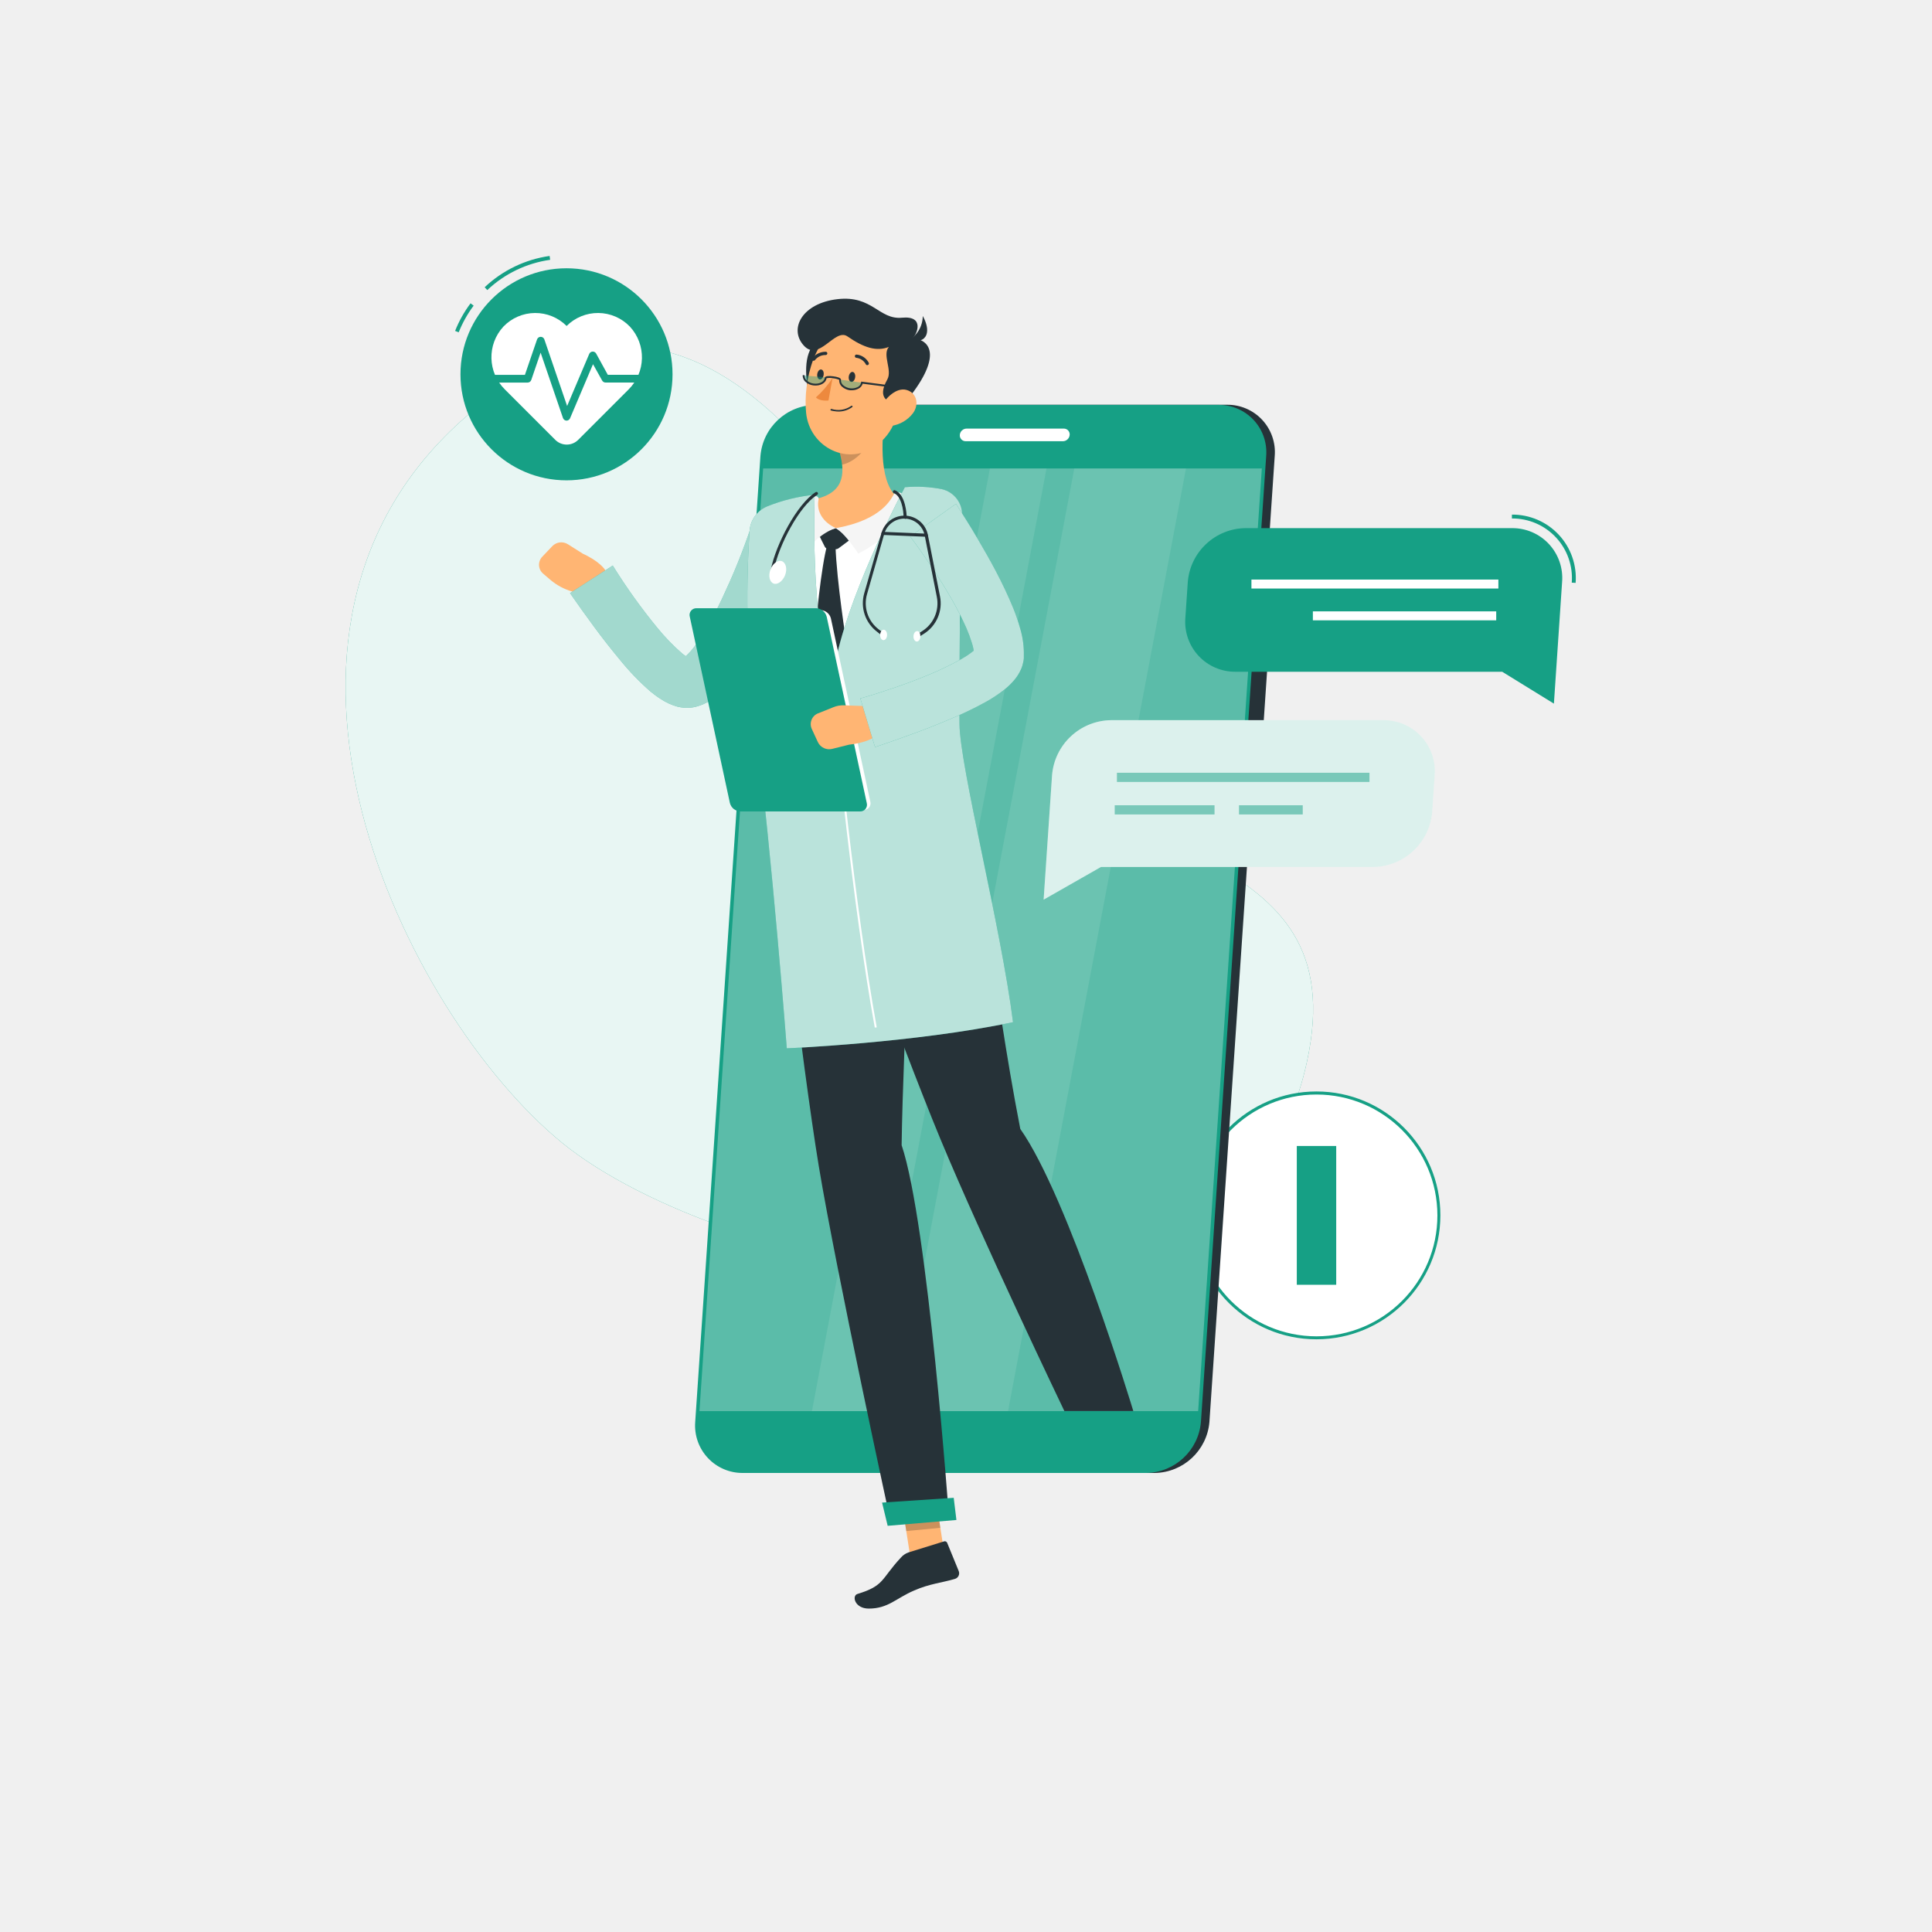
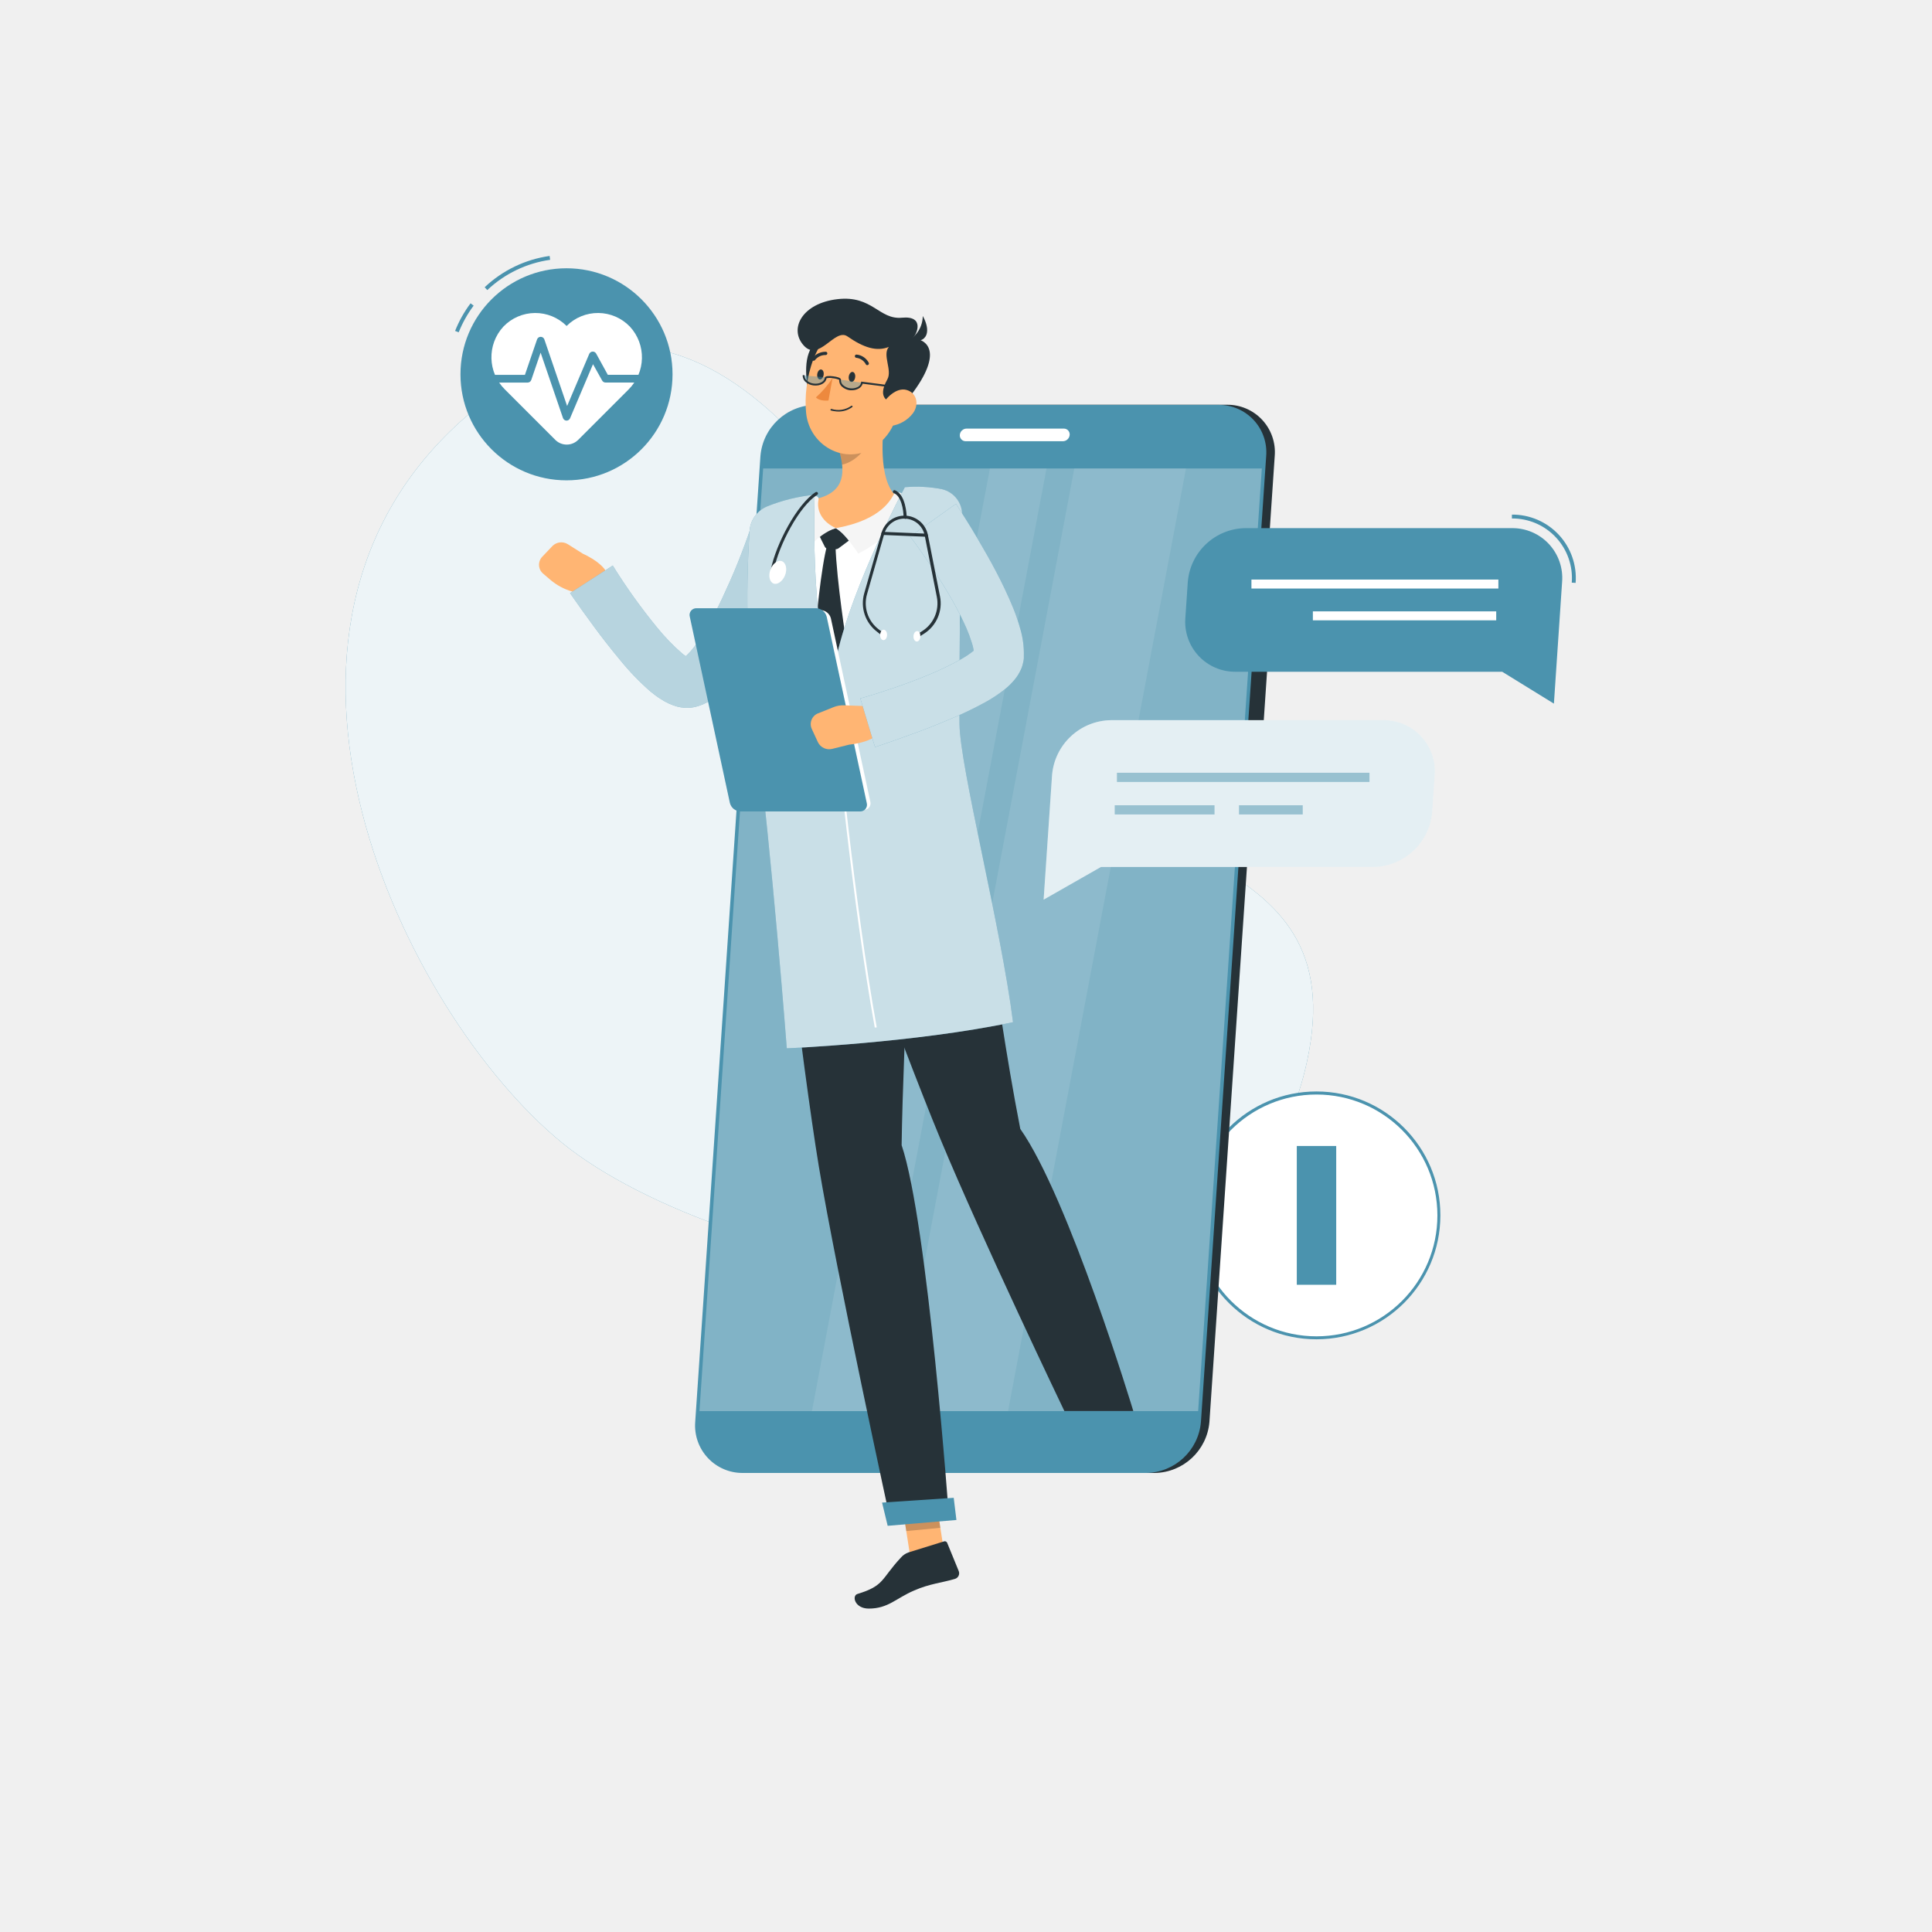
<svg xmlns="http://www.w3.org/2000/svg" class="animated" version="1.1" viewBox="0 0 500 500">
  <style>svg#freepik_stories-online-doctor:not(.animated) .animable {opacity: 0;}svg#freepik_stories-online-doctor.animated #freepik--cross-icon--inject-39 {animation: 1.5s Infinite  linear heartbeat;animation-delay: 0s;}svg#freepik_stories-online-doctor.animated #freepik--pulse-icon--inject-39 {animation: 1.5s Infinite  linear heartbeat;animation-delay: 0s;}svg#freepik_stories-online-doctor.animated #freepik--Character--inject-39 {animation: 1.5s Infinite  linear floating;animation-delay: 0s;}svg#freepik_stories-online-doctor.animated #freepik--Chat--inject-39 {animation: 1.5s Infinite  linear wind;animation-delay: 0s;}            @keyframes heartbeat {                0% {                    transform: scale(1);                }                10% {                    transform: scale(1.1);                }                30% {                    transform: scale(1);                }                40% {                    transform: scale(1);                }                50% {                    transform: scale(1.1);                }                60% {                    transform: scale(1);                }                100% {                    transform: scale(1);                }            }                    @keyframes floating {                0% {                    opacity: 1;                    transform: translateY(0px);                }                50% {                    transform: translateY(-10px);                }                100% {                    opacity: 1;                    transform: translateY(0px);                }            }                    @keyframes wind {                0% {                    transform: rotate( 0deg );                }                25% {                    transform: rotate( 1deg );                }                75% {                    transform: rotate( -1deg );                }            }        .animator-hidden { display: none; }</style>
  <g class="animable" style="transform-origin:214.64px 209.774px">
-     <path class="animable" d="m253.75 180.64c-28.19-40.82-68.42-129-133.07-72.88-64.17 55.77-16.05 154.59 24.79 188 41.28 33.69 174.23 64.24 192.75-20.91 12.78-58.57-53.32-49.12-84.47-94.21z" fill="#16A085" style="transform-origin:214.64px 209.774px" />
+     <path class="animable" d="m253.75 180.64c-28.19-40.82-68.42-129-133.07-72.88-64.17 55.77-16.05 154.59 24.79 188 41.28 33.69 174.23 64.24 192.75-20.91 12.78-58.57-53.32-49.12-84.47-94.21z" fill="#4b93ae" style="transform-origin:214.64px 209.774px" />
    <path class="animable" d="m253.75 180.64c-28.19-40.82-68.42-129-133.07-72.88-64.17 55.77-16.05 154.59 24.79 188 41.28 33.69 174.23 64.24 192.75-20.91 12.78-58.57-53.32-49.12-84.47-94.21z" fill="#fff" opacity=".9" style="transform-origin:214.64px 209.774px" />
  </g>
  <g class="animable animator-hidden" style="transform-origin:250px 416.24px">
    <ellipse class="animable" cx="250" cy="416.24" rx="193.89" ry="11.32" fill="#f5f5f5" style="transform-origin:250px 416.24px" />
  </g>
  <g class="animable" style="transform-origin:340.7px 314.54px">
    <circle class="animable" cx="340.71" cy="314.54" r="31.68" fill="#fff" style="transform-origin:340.71px 314.54px" />
-     <path class="animable" d="m340.71 346.61a32.07 32.07 0 1 1 32.06-32.07 32.1 32.1 0 0 1-32.06 32.07zm0-63.35a31.29 31.29 0 1 0 31.29 31.28 31.31 31.31 0 0 0-31.29-31.28z" fill="#16A085" style="transform-origin:340.7px 314.54px" />
-     <rect class="animable" x="335.61" y="296.58" width="10.2" height="35.92" fill="#16A085" style="transform-origin:340.71px 314.54px" />
-     <rect class="animable" x="335.61" y="296.58" width="10.2" height="35.92" fill="#16A085" style="transform-origin:340.71px 314.54px;transform:rotate(90deg)" />
+     <path class="animable" d="m340.71 346.61a32.07 32.07 0 1 1 32.06-32.07 32.1 32.1 0 0 1-32.06 32.07zm0-63.35a31.29 31.29 0 1 0 31.29 31.28 31.31 31.31 0 0 0-31.29-31.28z" fill="#4b93ae" style="transform-origin:340.7px 314.54px" />
+     <rect class="animable" x="335.61" y="296.58" width="10.2" height="35.92" fill="#4b93ae" style="transform-origin:340.71px 314.54px" />
+     <rect class="animable" x="335.61" y="296.58" width="10.2" height="35.92" fill="#4b93ae" style="transform-origin:340.71px 314.54px;transform:rotate(90deg)" />
  </g>
  <g class="animable" style="transform-origin:145.915px 95.275px">
-     <path class="animable" d="m126.11 75.07-0.68-0.73a30.75 30.75 0 0 1 16.81-8.1l0.14 1a29.74 29.74 0 0 0-16.27 7.83z" fill="#16A085" style="transform-origin:133.905px 70.655px" />
-     <path class="animable" d="M118.71,86l-.93-.36a30.77,30.77,0,0,1,4-7.14l.8.6A30.24,30.24,0,0,0,118.71,86Z" fill="#16A085" style="transform-origin:120.18px 82.25px" />
-     <circle class="animable" cx="146.61" cy="96.87" r="27.44" fill="#16A085" style="transform-origin:146.61px 96.87px" />
+     <path class="animable" d="m126.11 75.07-0.68-0.73a30.75 30.75 0 0 1 16.81-8.1l0.14 1a29.74 29.74 0 0 0-16.27 7.83z" fill="#4b93ae" style="transform-origin:133.905px 70.655px" />
+     <path class="animable" d="M118.71,86l-.93-.36a30.77,30.77,0,0,1,4-7.14l.8.6A30.24,30.24,0,0,0,118.71,86Z" fill="#4b93ae" style="transform-origin:120.18px 82.25px" />
+     <circle class="animable" cx="146.61" cy="96.87" r="27.44" fill="#4b93ae" style="transform-origin:146.61px 96.87px" />
    <path class="animable" d="M163,84.51a11.46,11.46,0,0,0-16.36-.15,11.45,11.45,0,0,0-16.35.15,11.71,11.71,0,0,0,.41,16.32l13,13a4.2,4.2,0,0,0,5.94,0l13-13A11.71,11.71,0,0,0,163,84.51Z" fill="#fff" style="transform-origin:146.657px 98.03px" />
-     <path class="animable" d="M146.61,108.86h0a1,1,0,0,1-.91-.67l-5.79-16.93-2.42,7.08a1,1,0,0,1-.95.67h-9.69a1,1,0,0,1,0-2h9l3.14-9.17a1,1,0,0,1,1.89,0l5.89,17.23,5.72-13.47a1,1,0,0,1,.86-.61,1,1,0,0,1,.93.51L157.3,97h9.11a1,1,0,0,1,0,2h-9.69a1,1,0,0,1-.88-.51l-2.37-4.24-5.94,14A1,1,0,0,1,146.61,108.86Z" fill="#16A085" style="transform-origin:146.63px 98.013px" />
+     <path class="animable" d="M146.61,108.86h0a1,1,0,0,1-.91-.67l-5.79-16.93-2.42,7.08a1,1,0,0,1-.95.67h-9.69a1,1,0,0,1,0-2h9l3.14-9.17a1,1,0,0,1,1.89,0l5.89,17.23,5.72-13.47a1,1,0,0,1,.86-.61,1,1,0,0,1,.93.51L157.3,97h9.11a1,1,0,0,1,0,2h-9.69a1,1,0,0,1-.88-.51l-2.37-4.24-5.94,14A1,1,0,0,1,146.61,108.86Z" fill="#4b93ae" style="transform-origin:146.63px 98.013px" />
  </g>
  <g class="animable" style="transform-origin:234.719px 246.802px">
    <path class="animable" d="M298.86,381.2H194.49A12.26,12.26,0,0,1,182.13,368L199,118a14.44,14.44,0,0,1,14.15-13.25H317.54A12.26,12.26,0,0,1,329.9,118L313,368A14.43,14.43,0,0,1,298.86,381.2Z" fill="#263238" style="transform-origin:256.017px 242.975px" />
    <path class="animable" d="m322 206.56h-2.63a3.42 3.42 0 0 1-3.45-3.7l3.23-47.79a4 4 0 0 1 3.95-3.7h2.63a3.42 3.42 0 0 1 3.45 3.7l-3.23 47.79a4 4 0 0 1-3.95 3.7z" fill="#263238" style="transform-origin:322.55px 178.965px" />
-     <path class="animable" d="m197.48 174.68h-2.62a2.8 2.8 0 0 1-2.83-3l1.17-17.26a3.3 3.3 0 0 1 3.23-3h2.63a2.81 2.81 0 0 1 2.82 3l-1.17 17.26a3.29 3.29 0 0 1-3.23 3z" fill="#16A085" style="transform-origin:196.955px 163.05px" />
-     <path class="animable" d="m195.4 205.5h-2.63a2.8 2.8 0 0 1-2.82-3l1.17-17.26a3.3 3.3 0 0 1 3.23-3h2.65a2.81 2.81 0 0 1 2.82 3l-1.17 17.26a3.29 3.29 0 0 1-3.25 3z" fill="#16A085" style="transform-origin:194.885px 193.87px" />
-     <path class="animable" d="M296.65,381.2H192.28A12.26,12.26,0,0,1,179.92,368L196.8,118A14.44,14.44,0,0,1,211,104.79H315.33A12.26,12.26,0,0,1,327.69,118L310.8,368A14.43,14.43,0,0,1,296.65,381.2Z" fill="#16A085" style="transform-origin:253.805px 242.995px" />
+     <path class="animable" d="m197.48 174.68h-2.62a2.8 2.8 0 0 1-2.83-3l1.17-17.26a3.3 3.3 0 0 1 3.23-3h2.63a2.81 2.81 0 0 1 2.82 3l-1.17 17.26a3.29 3.29 0 0 1-3.23 3z" fill="#4b93ae" style="transform-origin:196.955px 163.05px" />
+     <path class="animable" d="m195.4 205.5h-2.63a2.8 2.8 0 0 1-2.82-3l1.17-17.26a3.3 3.3 0 0 1 3.23-3h2.65a2.81 2.81 0 0 1 2.82 3l-1.17 17.26a3.29 3.29 0 0 1-3.25 3z" fill="#4b93ae" style="transform-origin:194.885px 193.87px" />
+     <path class="animable" d="M296.65,381.2H192.28A12.26,12.26,0,0,1,179.92,368L196.8,118A14.44,14.44,0,0,1,211,104.79H315.33A12.26,12.26,0,0,1,327.69,118L310.8,368A14.43,14.43,0,0,1,296.65,381.2Z" fill="#4b93ae" style="transform-origin:253.805px 242.995px" />
    <polygon class="animable" points="181.02 365.2 197.5 121.24 326.56 121.24 310.08 365.2" fill="#fff" opacity=".3" style="transform-origin:253.79px 243.22px" />
    <polygon class="animable" points="231.97 365.2 278.03 121.24 306.94 121.24 260.88 365.2" fill="#fff" opacity=".1" style="transform-origin:269.455px 243.22px" />
    <polygon class="animable" points="210.13 365.2 256.19 121.24 270.84 121.24 224.78 365.2" fill="#fff" opacity=".1" style="transform-origin:240.485px 243.22px" />
    <path class="animable" d="m250.14 110.92h25.17a1.5 1.5 0 0 1 1.52 1.63 1.78 1.78 0 0 1-1.74 1.64h-25.17a1.51 1.51 0 0 1-1.52-1.64 1.77 1.77 0 0 1 1.74-1.63z" fill="#fff" style="transform-origin:262.615px 112.555px" />
    <polygon class="animable" points="244.9 405.25 236.08 406.09 232.9 385.74 241.72 384.89" fill="#ffb573" style="transform-origin:238.9px 395.49px" />
    <path class="animable" d="M235.07,401.78l9.24-2.87a.65.65,0,0,1,.82.38l3,7.33a1.52,1.52,0,0,1-1,2c-3.34,1-6.52,1.23-10.55,3-4.71,2-6.68,4.68-11.75,4.68-3.63,0-4.45-3.33-2.91-3.79,7-2.12,6.08-3.86,11.16-9.33A4.68,4.68,0,0,1,235.07,401.78Z" fill="#263238" style="transform-origin:234.705px 407.587px" />
    <polygon class="animable" points="232.9 385.74 234.54 396.24 243.37 395.39 241.73 384.89" opacity=".2" style="transform-origin:238.135px 390.565px" />
    <path class="animable" d="m239.28 128.6c-11.57-1.36-23.08-0.45-34.63 1.79a9.23 9.23 0 0 0-7.41 8c-1.25 11.06-2.68 35.85 2.9 72.83l47.28-4c0.09-6.71-4.68-37.28-0.74-69a8.47 8.47 0 0 0-7.4-9.62z" fill="#fff" style="transform-origin:221.76px 169.59px" />
    <path class="animable" d="M211.75,138.08l1.69,3.38a1,1,0,0,0,.89.58l1.83.1a1.42,1.42,0,0,0,.91-.28l3.15-2.35-3.89-2.83Z" fill="#263238" style="transform-origin:215.985px 139.411px" />
    <path class="animable" d="m216.22 141.17a3.08 3.08 0 0 0-2.13-0.17c-1.49 5.25-3.12 20.32-3.29 27 4.52 13.17 6 14.5 6 14.5l2.29-15.85s-2.57-16.21-2.87-25.48z" fill="#263238" style="transform-origin:214.945px 161.692px" />
    <path class="animable" d="m229.27 105.8c-1.08 6.52-2 18.43 2.68 22.64-3.43 3.6-7.92 7.77-15.62 8.24s-6.51-4.86-4.56-7.71c7.19-1.92 6.84-7.28 5.43-12.29z" fill="#ffb573" style="transform-origin:221.132px 121.255px" />
    <path class="animable" d="M233.91,127.87a9.6,9.6,0,0,0-1.69-.55.67.67,0,0,0-.75.31c-.74,1.26-3,6.89-15.14,9.05,2,1.18,4.65,4.84,5.79,6.6,3.64-1.89,13.11-7.54,12.21-14.85A.74.74,0,0,0,233.91,127.87Z" fill="#f5f5f5" style="transform-origin:225.36px 135.289px" />
    <path class="animable" d="m211.84 129.27a0.7 0.7 0 0 0-0.82-0.84 9.39 9.39 0 0 0-1.24 0.33 1 1 0 0 0-0.26 0.15c-0.93 0.86-6 8.18-1.25 14.1 1-1.61 4.45-5.26 8.06-6.33-3.42-1.54-5.1-4.41-4.49-7.41z" fill="#f5f5f5" style="transform-origin:211.299px 135.713px" />
    <path class="animable" d="m224.35 110.24-7.14 6.44a20.62 20.62 0 0 1 0.72 3.56c2.76-0.47 6.47-3.6 6.67-6.5a9.48 9.48 0 0 0-0.25-3.5z" opacity=".2" style="transform-origin:220.936px 115.24px" />
    <path class="animable" d="m214.81 86.09c-6.16 2.41-6.56 7.47-6 13s6.58 1.87 7.92-1.59 6.61-14.75-1.92-11.41z" fill="#263238" style="transform-origin:214.098px 93.704px" />
    <path class="animable" d="M234.46,97.12c-1.71,8.71-2.28,13.88-7.26,17.89-7.51,6-17.68.82-18.58-8.16-.81-8.09,2.12-21,11.09-23.52A11.72,11.72,0,0,1,234.46,97.12Z" fill="#ffb573" style="transform-origin:221.616px 100.222px" />
    <path class="animable" d="m234.1 104.33c-7.33 0.39-5.78-3.77-4.45-6.16s-1.38-6.34 0.39-8.39c-3.16 1.26-6.49 0.22-10.72-2.72-3.28-2.29-7.39 6.86-11.39 2.27-3.78-4.33-0.27-10.86 8.81-11.91s10.73 5.37 16.69 4.8 3.89 4.34 2.72 5.34c5 0.33 7.73 5.11-2.05 16.77z" fill="#263238" style="transform-origin:223.549px 90.83px" />
    <path class="animable" d="m235 88.17a7.34 7.34 0 0 0 3.81-6.39c1.98 3.47 1.77 7.41-3.81 6.39z" fill="#263238" style="transform-origin:237.474px 85.057px" />
    <path class="animable" d="M216,106.42a6,6,0,0,0,4.58-1.08.2.2,0,0,0,0-.29.21.21,0,0,0-.29,0,5.77,5.77,0,0,1-5.09.79.23.23,0,0,0-.27.14.21.21,0,0,0,.14.26A5.29,5.29,0,0,0,216,106.42Z" fill="#263238" style="transform-origin:217.782px 105.75px" />
    <path class="animable" d="m236.23 107a8.52 8.52 0 0 1-5.59 3.22c-2.91 0.38-3.88-2.33-2.66-4.86 1.11-2.28 4-5.22 6.68-4.43s3.25 3.87 1.57 6.07z" fill="#ffb573" style="transform-origin:232.321px 105.527px" />
    <path class="animable" d="m233.34 296.37c0.35-26.11 3.69-88.3 3.69-88.3l-36.86 3.11s7.33 64.09 11.75 90.73c4.6 27.69 18.71 92.56 18.71 92.56l15-1.28s-5.48-76.63-12.29-96.82z" fill="#263238" style="transform-origin:222.9px 301.27px" />
-     <polygon class="animable" points="229.73 394.88 247.52 393.37 246.82 387.63 228.28 388.87" fill="#16A085" style="transform-origin:237.9px 391.255px" />
+     <polygon class="animable" points="229.73 394.88 247.52 393.37 246.82 387.63 228.28 388.87" fill="#4b93ae" style="transform-origin:237.9px 391.255px" />
    <path class="animable" d="M221.32,97.64c-.09.71-.55,1.25-1,1.2s-.76-.67-.66-1.39.55-1.25,1-1.2S221.42,96.93,221.32,97.64Z" fill="#263238" style="transform-origin:220.49px 97.545px" />
    <path class="animable" d="M213.16,97c-.09.72-.55,1.25-1,1.2s-.76-.67-.66-1.38.55-1.25,1-1.2S213.26,96.25,213.16,97Z" fill="#263238" style="transform-origin:212.33px 96.91px" />
    <path class="animable" d="M215.46,97.84a24.82,24.82,0,0,1-4.3,5c1.06,1.11,3.25.81,3.25.81Z" fill="#ed893e" style="transform-origin:213.31px 100.763px" />
-     <path class="animable" d="M208,97.18c-.15,1.14,1,2.09,2.59,2.29s3.06-.67,3.2-1.81" fill="#16A085" opacity=".4" style="transform-origin:210.888px 98.339px" />
-     <path class="animable" d="M217.45,98.24c-.22,1.13.89,2.15,2.45,2.45s3.09-.5,3.3-1.62" fill="#16A085" opacity=".4" style="transform-origin:220.311px 99.497px" />
+     <path class="animable" d="M208,97.18c-.15,1.14,1,2.09,2.59,2.29s3.06-.67,3.2-1.81" fill="#4b93ae" opacity=".4" style="transform-origin:210.888px 98.339px" />
+     <path class="animable" d="M217.45,98.24c-.22,1.13.89,2.15,2.45,2.45s3.09-.5,3.3-1.62" fill="#4b93ae" opacity=".4" style="transform-origin:220.311px 99.497px" />
    <path class="animable" d="M220.52,101a4.89,4.89,0,0,1-.54,0,3.8,3.8,0,0,1-2.07-.93,2.08,2.08,0,0,1-.72-1.77,5,5,0,0,0-1.6-.4,3.49,3.49,0,0,0-1.69,0c-.14,1.22-1.66,2.06-3.36,1.85a3.72,3.72,0,0,1-2.07-.92,2.1,2.1,0,0,1-.72-1.77l.48.06a1.61,1.61,0,0,0,.57,1.36,3.24,3.24,0,0,0,1.8.79c1.44.19,2.72-.48,2.85-1.48.07-.56,1.23-.52,2.19-.4s2.1.39,2,.94a1.6,1.6,0,0,0,.57,1.36,3.44,3.44,0,0,0,3.75.48,1.6,1.6,0,0,0,.9-1.17l0-.24,12.34,1.59-.06.48-11.88-1.53a2.15,2.15,0,0,1-1.1,1.29A3.53,3.53,0,0,1,220.52,101Z" fill="#263238" style="transform-origin:221.471px 99.034px" />
    <path class="animable" d="M224.46,94.5a.36.36,0,0,0,.2-.06.43.43,0,0,0,.16-.58,4,4,0,0,0-3.14-2.1.43.43,0,0,0-.45.4.42.42,0,0,0,.39.44h0a3.21,3.21,0,0,1,2.47,1.7A.41.41,0,0,0,224.46,94.5Z" fill="#263238" style="transform-origin:223.052px 93.13px" />
    <path class="animable" d="M210.52,93.37a.43.43,0,0,0,.37-.15,3.41,3.41,0,0,1,2.76-1.34.42.42,0,0,0,.46-.38.41.41,0,0,0-.36-.46,4.3,4.3,0,0,0-3.5,1.65.42.42,0,0,0,.05.59A.51.51,0,0,0,210.52,93.37Z" fill="#263238" style="transform-origin:212.133px 92.205px" />
    <path class="animable" d="m264.05 292.16c-7.65-39.32-9.37-70.07-16.63-85l-35.71 4s21.27 58.59 31.66 83.6c10.79 26 32.09 70.42 32.09 70.42h17.84s-16.65-55.11-29.25-73.02z" fill="#263238" style="transform-origin:252.505px 286.17px" />
    <path class="animable" d="m150.86 143.31-3.86-2.44a3.22 3.22 0 0 0-4.06 0.47l-2.62 2.76a3 3 0 0 0 0.26 4.37l1.87 1.6a15.25 15.25 0 0 0 5.57 3l5.65 1.67 3.71-4c1.13-4.17-6.52-7.43-6.52-7.43z" fill="#ffb573" style="transform-origin:148.496px 147.548px" />
-     <path class="animable" d="M208,141.44c-1.4,3.42-2.77,6.6-4.26,9.85s-3,6.46-4.67,9.65-3.45,6.36-5.47,9.54c-1,1.58-2.11,3.16-3.37,4.75a30.34,30.34,0,0,1-4.6,4.77,16.51,16.51,0,0,1-3.69,2.28c-.42.16-.81.32-1.27.46l-.7.19a8.35,8.35,0,0,1-1.07.19,10,10,0,0,1-3.64-.26,14.82,14.82,0,0,1-4.18-1.91,24,24,0,0,1-2.75-2,65.72,65.72,0,0,1-7.95-8.27c-2.33-2.8-4.53-5.61-6.64-8.48s-4.14-5.69-6.22-8.7l11.06-7.14a149.17,149.17,0,0,0,11.56,16.15,54.44,54.44,0,0,0,6.37,6.59,12.56,12.56,0,0,0,1.41,1c.37.25.74.35.48.26a2.56,2.56,0,0,0-1.08-.06,2.38,2.38,0,0,0-.43.08h-.08c-.05,0-.05,0-.06,0a6.05,6.05,0,0,0,.65-.49,18.45,18.45,0,0,0,2.47-2.74c.85-1.14,1.7-2.42,2.51-3.75a91.72,91.72,0,0,0,4.52-8.54c1.4-3,2.75-6,4-9.12s2.44-6.29,3.45-9.32Z" fill="#16A085" style="transform-origin:177.76px 159.801px" />
+     <path class="animable" d="M208,141.44c-1.4,3.42-2.77,6.6-4.26,9.85s-3,6.46-4.67,9.65-3.45,6.36-5.47,9.54c-1,1.58-2.11,3.16-3.37,4.75a30.34,30.34,0,0,1-4.6,4.77,16.51,16.51,0,0,1-3.69,2.28c-.42.16-.81.32-1.27.46l-.7.19a8.35,8.35,0,0,1-1.07.19,10,10,0,0,1-3.64-.26,14.82,14.82,0,0,1-4.18-1.91,24,24,0,0,1-2.75-2,65.72,65.72,0,0,1-7.95-8.27c-2.33-2.8-4.53-5.61-6.64-8.48s-4.14-5.69-6.22-8.7l11.06-7.14a149.17,149.17,0,0,0,11.56,16.15,54.44,54.44,0,0,0,6.37,6.59,12.56,12.56,0,0,0,1.41,1c.37.25.74.35.48.26a2.56,2.56,0,0,0-1.08-.06,2.38,2.38,0,0,0-.43.08h-.08c-.05,0-.05,0-.06,0a6.05,6.05,0,0,0,.65-.49,18.45,18.45,0,0,0,2.47-2.74c.85-1.14,1.7-2.42,2.51-3.75a91.72,91.72,0,0,0,4.52-8.54c1.4-3,2.75-6,4-9.12s2.44-6.29,3.45-9.32Z" fill="#4b93ae" style="transform-origin:177.76px 159.801px" />
    <g class="animable" opacity=".6" style="transform-origin:177.76px 159.801px">
      <path class="animable" d="M208,141.44c-1.4,3.42-2.77,6.6-4.26,9.85s-3,6.46-4.67,9.65-3.45,6.36-5.47,9.54c-1,1.58-2.11,3.16-3.37,4.75a30.34,30.34,0,0,1-4.6,4.77,16.51,16.51,0,0,1-3.69,2.28c-.42.16-.81.32-1.27.46l-.7.19a8.35,8.35,0,0,1-1.07.19,10,10,0,0,1-3.64-.26,14.82,14.82,0,0,1-4.18-1.91,24,24,0,0,1-2.75-2,65.72,65.72,0,0,1-7.95-8.27c-2.33-2.8-4.53-5.61-6.64-8.48s-4.14-5.69-6.22-8.7l11.06-7.14a149.17,149.17,0,0,0,11.56,16.15,54.44,54.44,0,0,0,6.37,6.59,12.56,12.56,0,0,0,1.41,1c.37.25.74.35.48.26a2.56,2.56,0,0,0-1.08-.06,2.38,2.38,0,0,0-.43.08h-.08c-.05,0-.05,0-.06,0a6.05,6.05,0,0,0,.65-.49,18.45,18.45,0,0,0,2.47-2.74c.85-1.14,1.7-2.42,2.51-3.75a91.72,91.72,0,0,0,4.52-8.54c1.4-3,2.75-6,4-9.12s2.44-6.29,3.45-9.32Z" fill="#fff" style="transform-origin:177.76px 159.801px" />
    </g>
-     <path class="animable" d="M234.18,126.09c-3.75,7-17.1,33.67-18.72,50.13-5.91-15-4.62-48.18-4.62-48.18a44.43,44.43,0,0,0-12.27,3A7.41,7.41,0,0,0,194,137.3a262.07,262.07,0,0,0,1.62,51.47c4.15,32.3,8,82.53,8,82.53s33.05-1.38,58.55-6.76c-3.11-24.69-13.75-66.07-13.85-77.15-.12-14.26.21-42.14.66-53.78a6.89,6.89,0,0,0-5.52-7.07A34.57,34.57,0,0,0,234.18,126.09Z" fill="#16A085" style="transform-origin:227.791px 198.631px" />
+     <path class="animable" d="M234.18,126.09c-3.75,7-17.1,33.67-18.72,50.13-5.91-15-4.62-48.18-4.62-48.18a44.43,44.43,0,0,0-12.27,3A7.41,7.41,0,0,0,194,137.3a262.07,262.07,0,0,0,1.62,51.47c4.15,32.3,8,82.53,8,82.53s33.05-1.38,58.55-6.76c-3.11-24.69-13.75-66.07-13.85-77.15-.12-14.26.21-42.14.66-53.78a6.89,6.89,0,0,0-5.52-7.07A34.57,34.57,0,0,0,234.18,126.09Z" fill="#4b93ae" style="transform-origin:227.791px 198.631px" />
    <path class="animable" d="M234.18,126.09c-3.75,7-17.1,33.67-18.72,50.13-5.91-15-4.62-48.18-4.62-48.18a44.43,44.43,0,0,0-12.27,3A7.41,7.41,0,0,0,194,137.3a262.07,262.07,0,0,0,1.62,51.47c4.15,32.3,8,82.53,8,82.53s33.05-1.38,58.55-6.76c-3.11-24.69-13.75-66.07-13.85-77.15-.12-14.26.21-42.15.66-53.79a6.78,6.78,0,0,0-5.21-7A34.31,34.31,0,0,0,234.18,126.09Z" fill="#fff" opacity=".7" style="transform-origin:227.791px 198.63px" />
    <path class="animable" d="m226.39 265.94c-5.74-31.67-10.29-78.14-10.66-83.73h0.51c0.37 5.59 4.93 52 10.66 83.67z" fill="#fff" style="transform-origin:221.315px 224.075px" />
    <path class="animable" d="m223.53 209.6h-30.48a2.85 2.85 0 0 1-2.64-2.17l-10.19-47.37a1.7 1.7 0 0 1 1.7-2.17h30.47a2.85 2.85 0 0 1 2.65 2.17l10.19 47.37a1.7 1.7 0 0 1-1.7 2.17z" fill="#fff" style="transform-origin:202.725px 183.745px" />
-     <path class="animable" d="m222.58 210h-31a2.91 2.91 0 0 1-2.69-2.21l-10.37-48.17a1.74 1.74 0 0 1 1.74-2.21h31a2.91 2.91 0 0 1 2.69 2.21l10.36 48.17a1.73 1.73 0 0 1-1.73 2.21z" fill="#16A085" style="transform-origin:201.417px 183.705px" />
+     <path class="animable" d="m222.58 210h-31a2.91 2.91 0 0 1-2.69-2.21l-10.37-48.17a1.74 1.74 0 0 1 1.74-2.21h31a2.91 2.91 0 0 1 2.69 2.21l10.36 48.17a1.73 1.73 0 0 1-1.73 2.21z" fill="#4b93ae" style="transform-origin:201.417px 183.705px" />
    <path class="animable" d="M226.13,182.82l-7.71-.29a6.61,6.61,0,0,0-2.71.48l-4,1.6a3,3,0,0,0-1.64,4l1.6,3.46a3.24,3.24,0,0,0,3.7,1.74l4.41-1.1s8.28-.66,8.58-5Z" fill="#ffb573" style="transform-origin:219.087px 188.216px" />
-     <path class="animable" d="M247.42,130.38c1.91,3,3.66,5.74,5.38,8.68s3.41,5.85,5,8.89,3.1,6.18,4.47,9.54a48.59,48.59,0,0,1,1.82,5.39,22.59,22.59,0,0,1,.88,6.87v.39a1.92,1.92,0,0,1,0,.2c0,.36-.1.72-.17,1.08s-.16.64-.26,1-.21.55-.32.83a11.17,11.17,0,0,1-1.46,2.42,17.45,17.45,0,0,1-2.77,2.76,36.41,36.41,0,0,1-5,3.31,95.27,95.27,0,0,1-9.52,4.54c-3.15,1.34-6.29,2.56-9.45,3.71s-6.27,2.26-9.56,3.36l-3.81-12.6c3-.82,6.06-1.83,9.05-2.85s6-2.16,8.84-3.35a77.92,77.92,0,0,0,8.14-3.93,23.49,23.49,0,0,0,3.17-2.11,3.81,3.81,0,0,0,.7-.69,1.07,1.07,0,0,0-.2.33c0,.09-.05.15-.1.26a2.37,2.37,0,0,0-.09.36,2.43,2.43,0,0,0-.08.47c0,.06,0,.07,0,.05v-.07a11.76,11.76,0,0,0-.55-2.79,36.08,36.08,0,0,0-1.42-3.85,78.1,78.1,0,0,0-4.14-8.07c-1.56-2.68-3.22-5.36-5-8s-3.6-5.27-5.43-7.67Z" fill="#16A085" style="transform-origin:243.814px 161.865px" />
+     <path class="animable" d="M247.42,130.38c1.91,3,3.66,5.74,5.38,8.68s3.41,5.85,5,8.89,3.1,6.18,4.47,9.54a48.59,48.59,0,0,1,1.82,5.39,22.59,22.59,0,0,1,.88,6.87v.39a1.92,1.92,0,0,1,0,.2c0,.36-.1.72-.17,1.08s-.16.64-.26,1-.21.55-.32.83a11.17,11.17,0,0,1-1.46,2.42,17.45,17.45,0,0,1-2.77,2.76,36.41,36.41,0,0,1-5,3.31,95.27,95.27,0,0,1-9.52,4.54c-3.15,1.34-6.29,2.56-9.45,3.71s-6.27,2.26-9.56,3.36l-3.81-12.6c3-.82,6.06-1.83,9.05-2.85s6-2.16,8.84-3.35a77.92,77.92,0,0,0,8.14-3.93,23.49,23.49,0,0,0,3.17-2.11,3.81,3.81,0,0,0,.7-.69,1.07,1.07,0,0,0-.2.33c0,.09-.05.15-.1.26a2.37,2.37,0,0,0-.09.36,2.43,2.43,0,0,0-.08.47c0,.06,0,.07,0,.05v-.07a11.76,11.76,0,0,0-.55-2.79,36.08,36.08,0,0,0-1.42-3.85,78.1,78.1,0,0,0-4.14-8.07c-1.56-2.68-3.22-5.36-5-8s-3.6-5.27-5.43-7.67Z" fill="#4b93ae" style="transform-origin:243.814px 161.865px" />
    <g class="animable" opacity=".7" style="transform-origin:243.814px 161.865px">
      <path class="animable" d="M247.42,130.38c1.91,3,3.66,5.74,5.38,8.68s3.41,5.85,5,8.89,3.1,6.18,4.47,9.54a48.59,48.59,0,0,1,1.82,5.39,22.59,22.59,0,0,1,.88,6.87v.39a1.92,1.92,0,0,1,0,.2c0,.36-.1.72-.17,1.08s-.16.64-.26,1-.21.55-.32.83a11.17,11.17,0,0,1-1.46,2.42,17.45,17.45,0,0,1-2.77,2.76,36.41,36.41,0,0,1-5,3.31,95.27,95.27,0,0,1-9.52,4.54c-3.15,1.34-6.29,2.56-9.45,3.71s-6.27,2.26-9.56,3.36l-3.81-12.6c3-.82,6.06-1.83,9.05-2.85s6-2.16,8.84-3.35a77.92,77.92,0,0,0,8.14-3.93,23.49,23.49,0,0,0,3.17-2.11,3.81,3.81,0,0,0,.7-.69,1.07,1.07,0,0,0-.2.33c0,.09-.05.15-.1.26a2.37,2.37,0,0,0-.09.36,2.43,2.43,0,0,0-.08.47c0,.06,0,.07,0,.05v-.07a11.76,11.76,0,0,0-.55-2.79,36.08,36.08,0,0,0-1.42-3.85,78.1,78.1,0,0,0-4.14-8.07c-1.56-2.68-3.22-5.36-5-8s-3.6-5.27-5.43-7.67Z" fill="#fff" style="transform-origin:243.814px 161.865px" />
    </g>
    <path class="animable" d="M237.3,165.08a.39.39,0,0,1-.33-.19.39.39,0,0,1,.12-.55l1.56-1a8.5,8.5,0,0,0,3.8-8.86l-3.14-15.9a5.38,5.38,0,0,0-10.46-.44l-4.45,15.59a8.47,8.47,0,0,0,3,9.14l1.48,1.12a.4.4,0,0,1,.07.56.39.39,0,0,1-.55.07L227,163.51a9.28,9.28,0,0,1-3.33-10l4.46-15.59a6.18,6.18,0,0,1,12,.5l3.14,15.91a9.28,9.28,0,0,1-4.15,9.68l-1.57,1A.33.33,0,0,1,237.3,165.08Z" fill="#263238" style="transform-origin:233.377px 149.265px" />
    <path class="animable" d="M239.7,138.91h0l-11.23-.47a.4.4,0,0,1-.38-.42.42.42,0,0,1,.42-.38l11.22.47a.4.4,0,0,1,.38.42A.39.39,0,0,1,239.7,138.91Z" fill="#263238" style="transform-origin:234.1px 138.275px" />
    <path class="animable" d="M234.24,134.25a.41.41,0,0,1-.4-.39c0-2-.62-5.47-2.49-6.23a.4.4,0,1,1,.3-.74c2.77,1.14,3,6.36,3,7a.41.41,0,0,1-.39.41Z" fill="#263238" style="transform-origin:232.864px 130.575px" />
    <path class="animable" d="M199.89,147.84h-.08a.4.4,0,0,1-.31-.47c1.32-6.57,6.78-16.94,11.59-20a.39.39,0,0,1,.54.13.38.38,0,0,1-.12.54c-4.65,2.94-9.95,13-11.23,19.47A.4.4,0,0,1,199.89,147.84Z" fill="#263238" style="transform-origin:205.594px 137.576px" />
    <path class="animable" d="m203.17 148.87c-0.62 1.59-2 2.55-3 2.14s-1.39-2-0.77-3.63 2-2.55 3-2.13 1.4 2.03 0.77 3.62z" fill="#fff" style="transform-origin:201.287px 148.127px" />
    <path class="animable" d="M229.57,164.36c0,.74-.46,1.33-.95,1.31s-.87-.64-.84-1.39.46-1.34.95-1.31S229.6,163.61,229.57,164.36Z" fill="#fff" style="transform-origin:228.675px 164.32px" />
    <path class="animable" d="M238.19,164.72c0,.74-.45,1.33-.95,1.31s-.86-.64-.83-1.39.45-1.33,1-1.31S238.22,164,238.19,164.72Z" fill="#fff" style="transform-origin:237.3px 164.68px" />
  </g>
  <g class="animable" style="transform-origin:338.955px 183.005px">
-     <path class="animable" d="m407.77 150.85-1-0.06a15.41 15.41 0 0 0-15.49-16.61v-1a16.4 16.4 0 0 1 16.49 17.67z" fill="#16A085" style="transform-origin:399.55px 142.015px" />
-     <rect class="animable" x="402.54" y="159.04" width="8.28" height="1" fill="#16A085" style="transform-origin:406.68px 159.54px;transform:rotate(-85.9958deg)" />
-     <path class="animable" d="m391.28 136.68h-69a15.18 15.18 0 0 0-14.88 13.94l-0.63 9.29a12.91 12.91 0 0 0 13 13.94h69l13.38 8.25 2.12-31.48a12.9 12.9 0 0 0-12.99-13.94z" fill="#16A085" style="transform-origin:355.52px 159.39px" />
+     <path class="animable" d="m407.77 150.85-1-0.06a15.41 15.41 0 0 0-15.49-16.61v-1a16.4 16.4 0 0 1 16.49 17.67z" fill="#4b93ae" style="transform-origin:399.55px 142.015px" />
+     <rect class="animable" x="402.54" y="159.04" width="8.28" height="1" fill="#4b93ae" style="transform-origin:406.68px 159.54px;transform:rotate(-85.9958deg)" />
+     <path class="animable" d="m391.28 136.68h-69a15.18 15.18 0 0 0-14.88 13.94l-0.63 9.29a12.91 12.91 0 0 0 13 13.94h69l13.38 8.25 2.12-31.48a12.9 12.9 0 0 0-12.99-13.94z" fill="#4b93ae" style="transform-origin:355.52px 159.39px" />
    <rect class="animable" x="323.87" y="149.99" width="63.91" height="2.32" fill="#fff" style="transform-origin:355.825px 151.15px" />
    <rect class="animable" x="339.77" y="158.22" width="47.45" height="2.32" fill="#fff" style="transform-origin:363.495px 159.38px" />
    <path class="animable" d="M287.48,186.38H358a13.19,13.19,0,0,1,13.29,14.25l-.64,9.5a15.53,15.53,0,0,1-15.21,14.25H284.91l-14.82,8.45,2.18-32.2A15.52,15.52,0,0,1,287.48,186.38Z" fill="#fff" style="transform-origin:320.711px 209.605px" />
-     <path class="animable" d="M287.48,186.38H358a13.19,13.19,0,0,1,13.29,14.25l-.64,9.5a15.53,15.53,0,0,1-15.21,14.25H284.91l-14.82,8.45,2.18-32.2A15.52,15.52,0,0,1,287.48,186.38Z" fill="#16A085" opacity=".15" style="transform-origin:320.711px 209.605px" />
-     <rect class="animable" x="289.06" y="199.99" width="65.36" height="2.38" fill="#16A085" opacity=".5" style="transform-origin:321.74px 201.18px" />
-     <rect class="animable" x="288.49" y="208.4" width="25.83" height="2.38" fill="#16A085" opacity=".5" style="transform-origin:301.405px 209.59px" />
-     <rect class="animable" x="320.65" y="208.4" width="16.5" height="2.38" fill="#16A085" opacity=".5" style="transform-origin:328.9px 209.59px" />
+     <path class="animable" d="M287.48,186.38H358a13.19,13.19,0,0,1,13.29,14.25l-.64,9.5a15.53,15.53,0,0,1-15.21,14.25H284.91l-14.82,8.45,2.18-32.2A15.52,15.52,0,0,1,287.48,186.38Z" fill="#4b93ae" opacity=".15" style="transform-origin:320.711px 209.605px" />
+     <rect class="animable" x="289.06" y="199.99" width="65.36" height="2.38" fill="#4b93ae" opacity=".5" style="transform-origin:321.74px 201.18px" />
+     <rect class="animable" x="288.49" y="208.4" width="25.83" height="2.38" fill="#4b93ae" opacity=".5" style="transform-origin:301.405px 209.59px" />
+     <rect class="animable" x="320.65" y="208.4" width="16.5" height="2.38" fill="#4b93ae" opacity=".5" style="transform-origin:328.9px 209.59px" />
  </g>
</svg>
